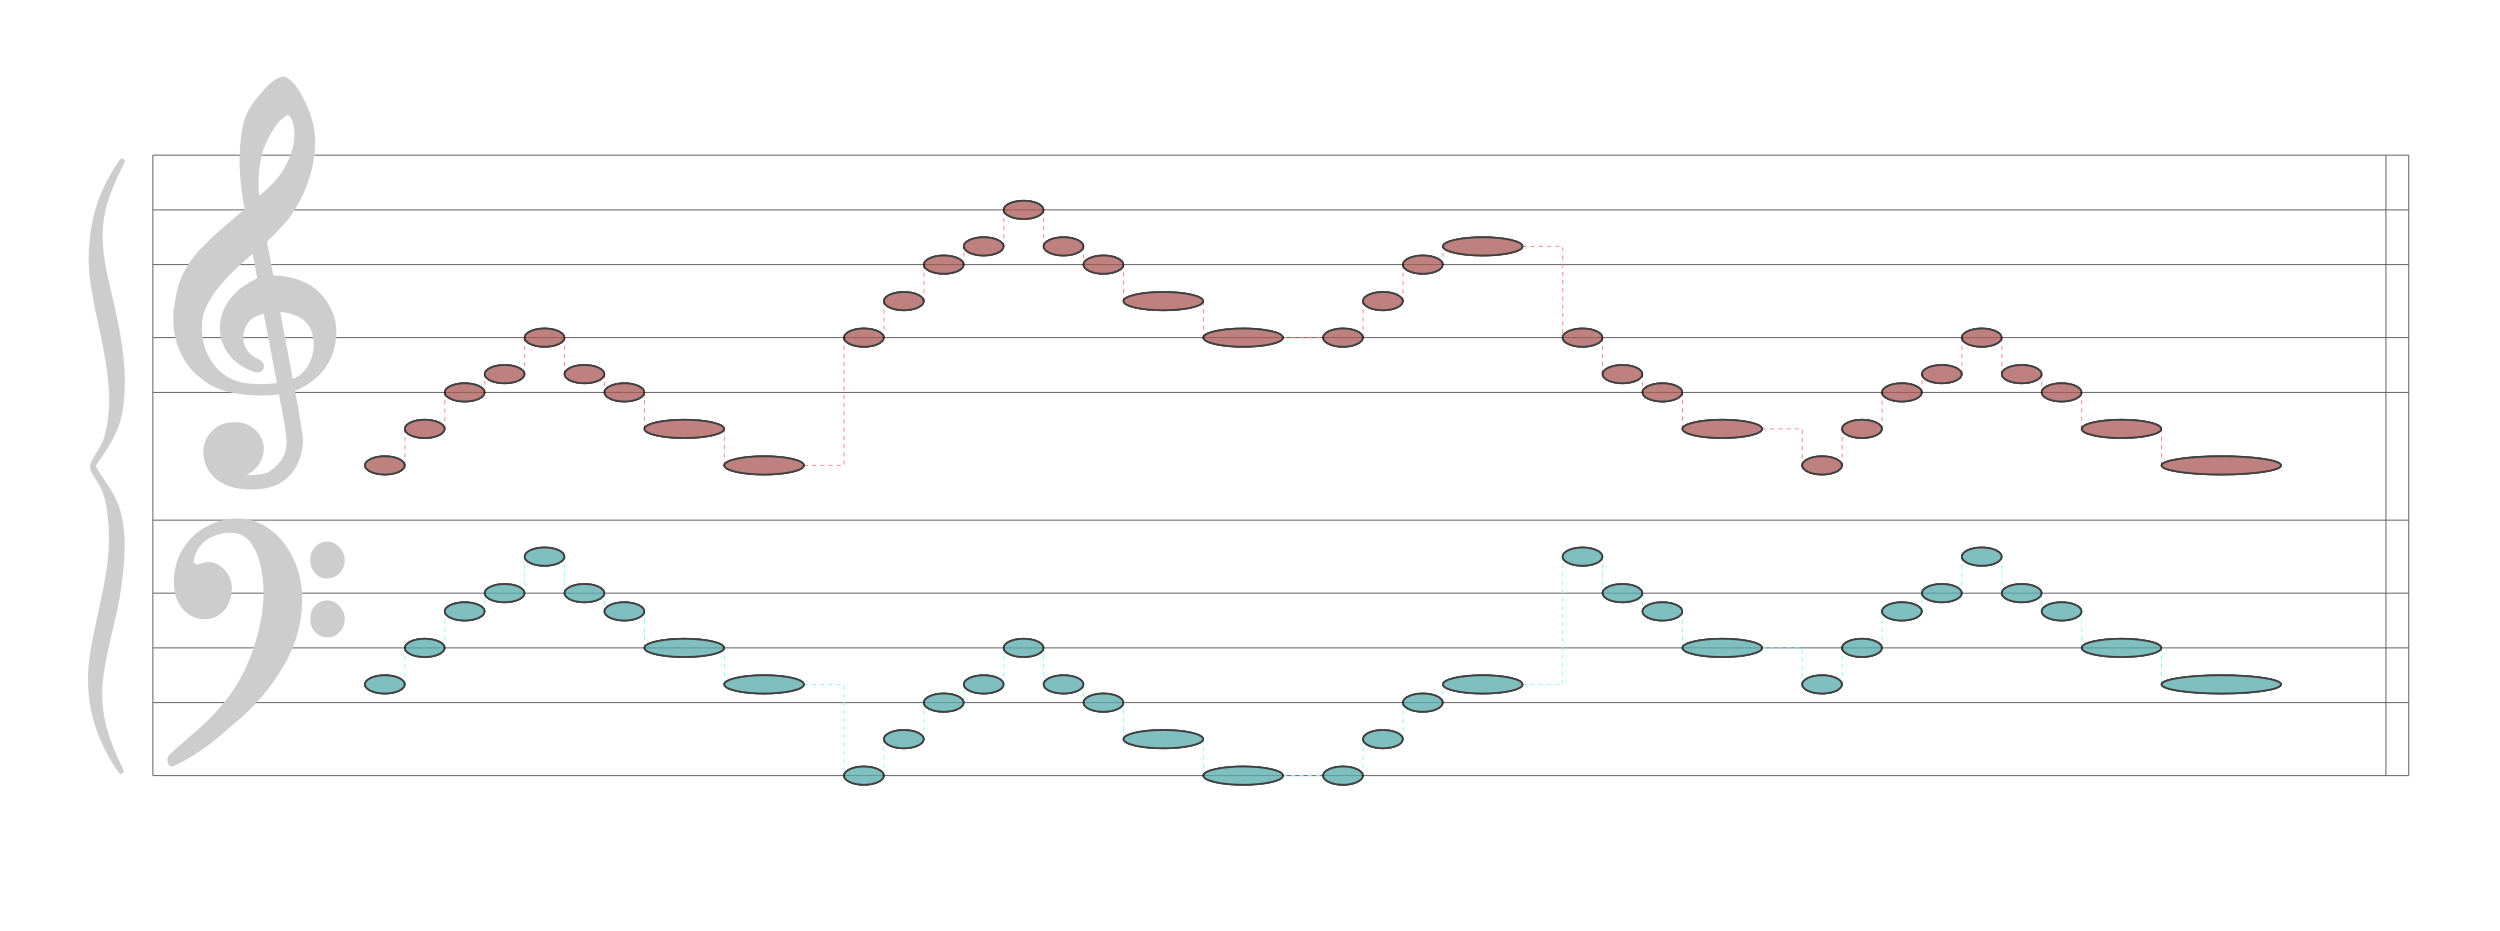
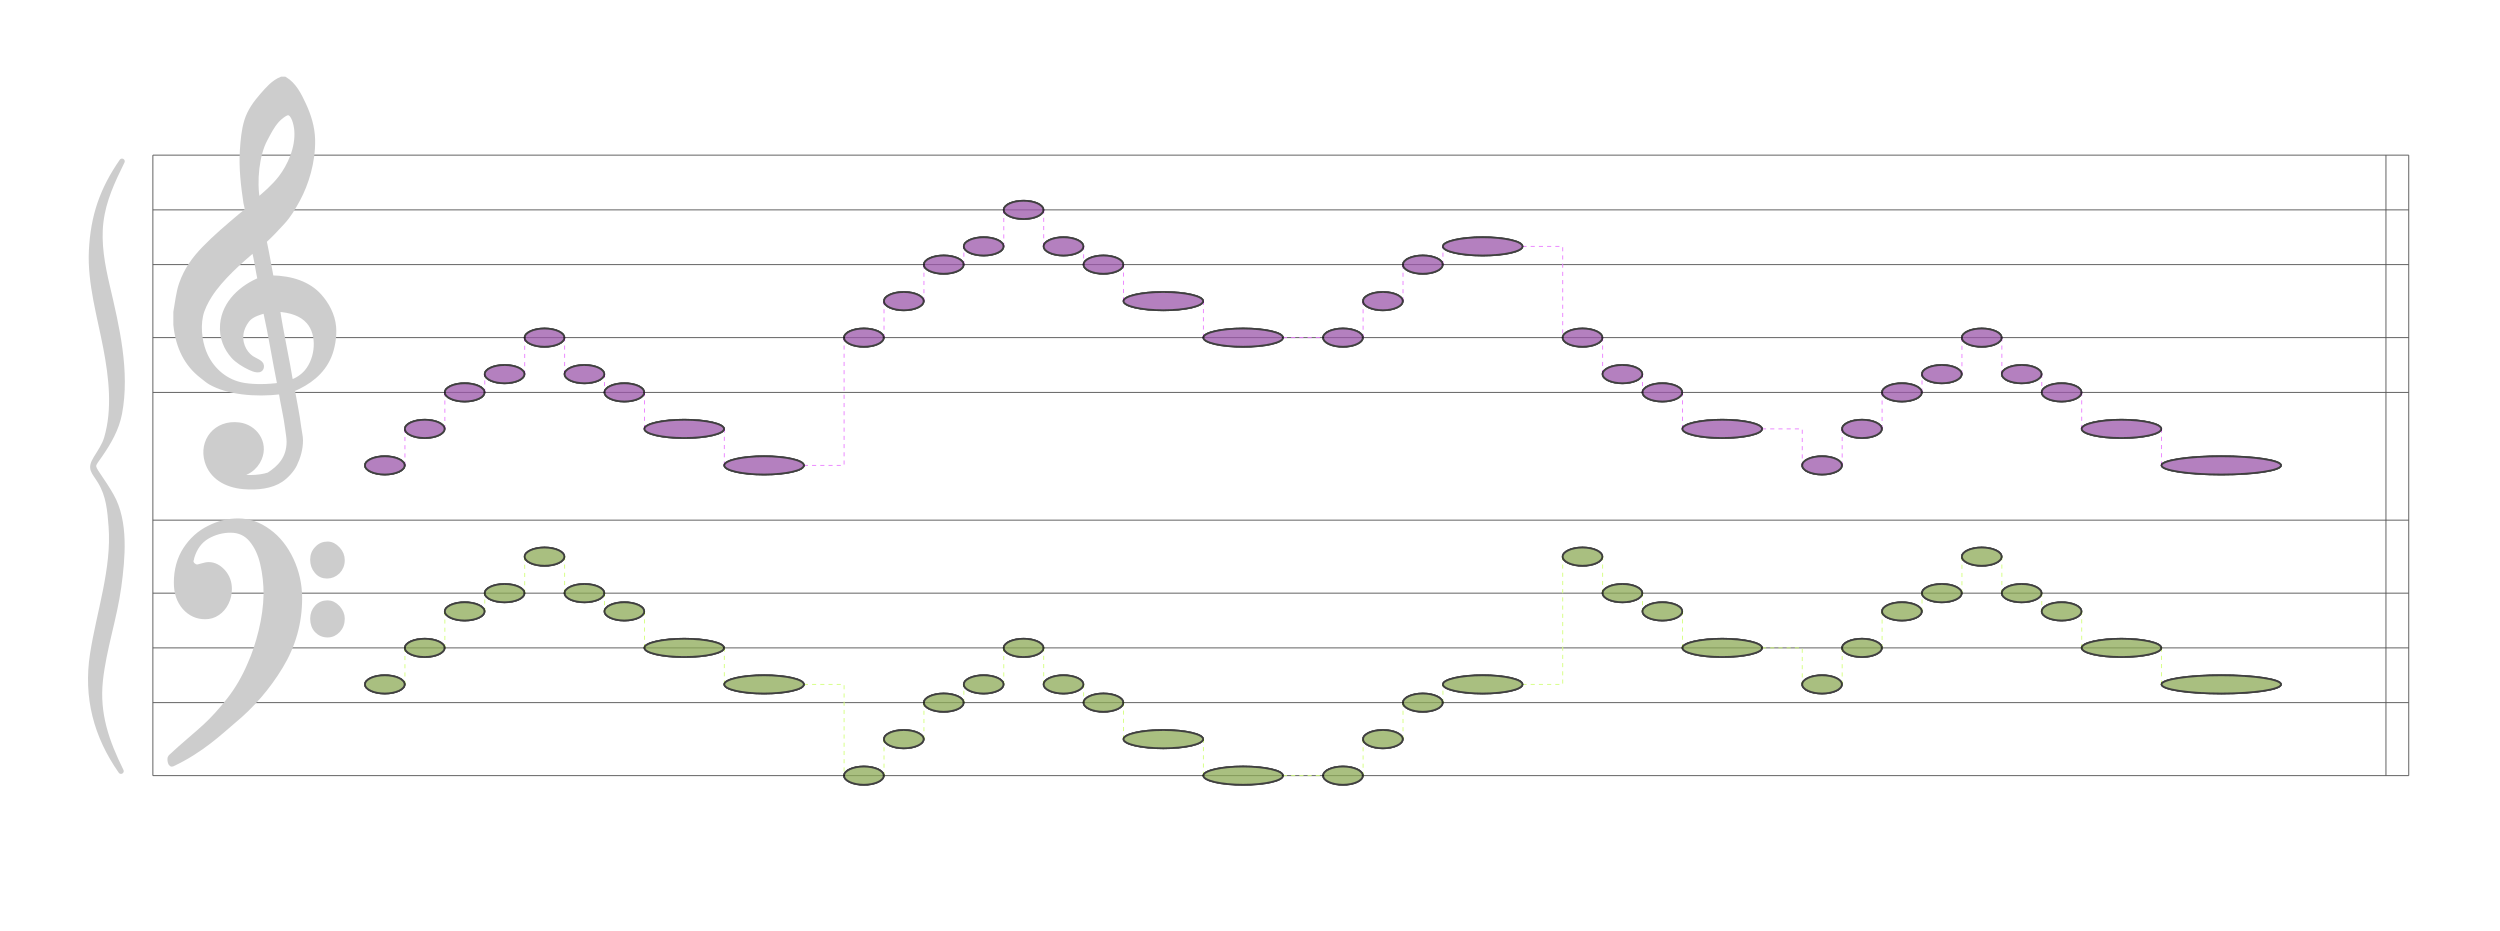
<svg xmlns="http://www.w3.org/2000/svg" version="1.1" viewPort="0 40 29.995 41" viewBox="-200 -50 1369.82 510" width="1369.82" height="510">
  <filter id="constantOpacity">
    <feComponentTransfer>
      <feFuncA type="table" tableValues="0 .5 .5" />
    </feComponentTransfer>
  </filter>
  <g transform="scale(35, -10) translate(0, -81)">
    <g class="staff-lines" stroke-width="0.5" stroke="#555555">
      <path vector-effect="non-scaling-stroke" d="M-3.321 64.5 L31.995 64.5" />
      <path vector-effect="non-scaling-stroke" d="M-3.321 67.5 L31.995 67.5" />
      <path vector-effect="non-scaling-stroke" d="M-3.321 71.5 L31.995 71.5" />
      <path vector-effect="non-scaling-stroke" d="M-3.321 74.5 L31.995 74.5" />
      <path vector-effect="non-scaling-stroke" d="M-3.321 77.5 L31.995 77.5" />
      <path vector-effect="non-scaling-stroke" d="M-3.321 43.5 L31.995 43.5" />
      <path vector-effect="non-scaling-stroke" d="M-3.321 47.5 L31.995 47.5" />
      <path vector-effect="non-scaling-stroke" d="M-3.321 50.5 L31.995 50.5" />
      <path vector-effect="non-scaling-stroke" d="M-3.321 53.5 L31.995 53.5" />
      <path vector-effect="non-scaling-stroke" d="M-3.321 57.5 L31.995 57.5" />
      <path vector-effect="non-scaling-stroke" d="M31.638,43.5 L31.638,77.5" />
      <path vector-effect="non-scaling-stroke" d="M31.995,43.5 L31.995,77.5" />
      <path vector-effect="non-scaling-stroke" d="M-3.321,43.5 L-3.321,77.5 z" />
    </g>
    <g transform="scale(0.714286, 1)">
      <g vector-effect="non-scaling-stroke" class="treble-clef" stroke="#cdcdcd" stroke-width="3" fill="#cdcdcd" transform="translate(-17.25, 5.15) scale(0.06, 0.07)">
        <path vector-effect="non-scaling-stroke" d="M250.026,1080.111c-2.375-5.813-4.501-12.037-5.616-19.656c-1.07-7.32-1.387-15.609-1.62-23.113    c-0.426-13.713,0.409-28.548,1.296-41.038c0.132-1.861,0.517-3.882,0.432-5.183c-0.118-1.794-1.622-3.834-2.484-5.401    c-4.551-8.266-9.023-16.291-13.176-25.488c-3.56-7.883-6.46-16.235-8.316-27.648c-1.087-6.682-1.406-14.26-2.053-21.816   c0-3.313,0-6.623,0-9.936c0.817-17.854,4.099-30.916,9.396-39.743c1.084-1.808,2.228-3.951,3.24-5.186    c6.218-7.579,16.081-9.873,25.812-7.343c0.598-8.887,1.858-19.53,2.376-28.944c0.193-3.49,0.54-7.194,0.54-10.368    c-0.003-13.193-3.44-20.603-7.452-26.135c-3.645-2.613-9.925-3.099-13.176,0.43c4.904-0.174,8.174,5.425,9.612,12.744    c2.427,12.351-1.738,24.386-7.344,25.918c-8.458,2.316-13.738-12.691-11.556-28.295c1.622-11.598,6.603-18.42,13.176-19.655    c5.073-0.956,10.149,0.426,13.608,5.399c1.988,2.858,4.009,7.685,4.968,11.879c1.246,5.448,2.18,12.212,2.16,18.792    c-0.01,3.246-0.453,6.761-0.648,10.152c-0.614,10.689-1.579,19.729-2.376,29.812c6.095,5.437,10.941,13.432,13.392,25.704    c1.302,6.52,2.035,15.517,1.727,23.111c-0.375,9.302-2.565,17.712-5.183,23.975c-3.863,9.248-9.852,13.985-17.604,14.257    c-0.849,9.749-1.633,19.633-2.593,29.159c2.376,4.619,4.55,9.643,6.805,14.906c2.185,5.095,3.892,11.286,5.508,17.712    c2.98,11.855,5.576,29.004,5.4,46.44c-0.102,10.157-1.538,19.319-3.24,27.215c-1.691,7.847-3.557,15.81-6.912,20.089    c-0.36,0-0.72,0-1.08,0C254.113,1090.306,252.068,1085.104,250.026,1080.111z M248.19,997.6    c-1.362,15.429-0.295,36.475,2.7,48.384c1.367,5.441,2.426,10.329,4.428,15.122c0.854,2.04,3.006,5.909,4.104,5.83    c2.104-0.153,3.064-9.245,3.24-13.824c0.542-14.092-2.623-28.387-5.832-37.366C254.247,1008.515,250.911,1002.572,248.19,997.6z     M249.27,935.823c-6.565-5.809-13.02-17.569-13.716-34.776c-0.425-10.517,1.463-18.693,3.888-24.624    c1.422-3.478,3.789-6.692,6.156-9.072c1.287-1.293,4.09-3.666,3.996,1.296c-0.048,2.584-2.504,4.06-3.888,6.263    c-2.557,4.079-4.489,12.399-3.348,21.385c0.481,3.784,1.636,7.983,2.808,10.153c1.458,2.697,3.725,4.34,6.048,5.615    c1.987-19.137,3.451-39.323,5.292-58.753c-4.493-1.347-9.224-1.49-13.068-0.213c-6.922,2.298-11.753,12.045-14.256,23.111    c-1.838,8.128-2.944,20.546-1.837,31.752c0.529,5.353,1.939,11.271,3.348,15.984c4.113,13.751,11.055,26.606,16.308,36.289    C247.971,952.523,248.466,943.862,249.27,935.823z M260.286,855.473c-1.479,19.361-3.545,38.701-4.86,57.671    c5.07-0.638,9.023-3.541,11.556-9.718c4.25-10.369,3.378-29.217-0.648-39.53C264.924,860.283,262.694,856.868,260.286,855.473z" />
      </g>
      <g class="bass-clef" fill="#cdcdcd" stroke="#cdcdcd" transform="scale(1.02, 1) translate(-0.25, 0.25)" stroke-width="3">
        <g transform="matrix(0.1835537,0,0,0.1830159,-98.29797,-1128.841)">
          <path vector-effect="non-scaling-stroke" d="M514.308,6407.837c3.419,4.086,5.655,9.64,7.124,12.803     c2.204,4.648,4.046,10.097,5.538,16.384c1.492,6.287,2.238,13.068,2.238,20.385c0,4.115-0.338,7.925-0.991,11.507     c-0.653,3.543-1.527,6.4-2.647,8.459c-1.108,2.095-2.297,3.125-3.545,3.125c-1.142,0-2.262-0.687-3.369-2.135     c-1.119-1.41-2.029-3.505-2.752-6.325c-0.711-2.819-1.073-6.135-1.073-9.982c0-3.011,0.326-5.411,0.968-7.317     c0.653-1.867,1.446-2.78,2.379-2.78c0.513,0,0.991,0.342,1.422,1.104c0.431,0.724,0.769,1.753,1.014,3.011     c0.245,1.257,0.373,2.628,0.373,4.077c0,2.019-0.245,3.733-0.735,5.144c-0.501,1.41-1.049,2.132-1.667,2.132     c-0.21,0-0.466-0.152-0.781-0.38c-0.303-0.229-0.501-0.342-0.571-0.342c-0.14,0-0.292,0.152-0.466,0.495     c-0.175,0.342-0.268,0.799-0.292,1.41c0.07,0.495,0.117,0.838,0.117,1.104c0.338,2.896,0.944,4.953,1.796,6.249     c0.863,1.258,1.784,1.905,2.763,1.905c1.014,0,1.83-0.953,2.46-2.858c0.63-1.943,1.073-4.344,1.329-7.277     c0.268-2.896,0.396-5.981,0.396-9.22c-0.035-3.468-0.221-7.125-0.583-10.897c-0.361-3.81-0.804-7.163-1.317-10.059     c-0.653-3.925-1.458-7.468-2.414-10.593c-0.956-3.124-1.889-5.752-2.775-7.849c-0.886-2.133-2.731-5.973-4.104-9.297     C514,6409.468,514.126,6407.62,514.308,6407.837z" />
          <path vector-effect="non-scaling-stroke" d="M531.259,6465.557c0.313-0.979,0.705-1.415,1.189-1.415     c0.457,0,0.862,0.436,1.228,1.306c0.339,0.908,0.522,2.032,0.522,3.339c0,1.233-0.17,2.358-0.522,3.302     c-0.353,0.979-0.745,1.488-1.163,1.488c-0.483,0-0.888-0.436-1.215-1.343c-0.34-0.871-0.509-1.958-0.509-3.266     C530.789,6467.626,530.945,6466.5,531.259,6465.557z" />
          <path vector-effect="non-scaling-stroke" d="M531.272,6447.847c0.327-0.871,0.732-1.342,1.241-1.342     c0.457,0,0.849,0.471,1.189,1.378c0.327,0.908,0.497,2.033,0.497,3.447c0,1.162-0.183,2.214-0.522,3.193     c-0.366,0.98-0.745,1.452-1.163,1.452c-0.509,0-0.914-0.436-1.241-1.343c-0.313-0.87-0.483-1.996-0.483-3.301     C530.789,6449.879,530.958,6448.717,531.272,6447.847z" />
        </g>
      </g>
    </g>
    <g transform="scale(0.714286, 1)">
      <g class="brace" transform="rotate(0.2) translate(30.5,-324) scale(1,-1) scale(.0175)">
        <path vector-effect="non-scaling-stroke" stroke="#cdcdcd" fill="#cdcdcd" stroke-width="3" stroke-linejoin="round" d="M-2031.812-22924.453    c-24.919,88.91-36.494,171.418-39.024,279.09c-2.379,101.156,9.877,207.264,16.991,305.533    c6.605,91.162,10.955,191.51-0.048,282.248c-2.757,22.732-8.614,43.227-13.597,63.254c-8.261,33.207-2.886,38.68,5.136,72.111    c10.485,43.689,11.808,90.887,13.172,140.795c3.604,132-16.215,270.613-24.675,400.074    c-8.818,134.883,3.651,255.861,34.113,366.164c-17.906-92.289-29.886-179.082-25.068-283.635    c4.572-99.275,18.379-195.207,24.078-294.23c5.11-88.826,9.914-203.154-8.344-284.342c-4.91-21.82-10.217-42.227-15.835-62.98    c-9.146-33.812-7.235-31.322,2.353-65.664c11.021-39.504,20.774-80.965,24.589-128.662c10.5-131.361-2.347-271.072-13.816-398.416    c-5.957-66.148-10.878-134.006-7.34-202.238C-2055.575-22803.877-2044.086-22863.117-2031.812-22924.453L-2031.812-22924.453z" />
      </g>
    </g>
    <g style="stroke-width:1; stroke:black;">
-       <g class="note-lines track-2" fill="none" stroke="hsl(180, 100%, 75%)" stroke-dasharray="2.25" vector-effect="non-scaling-stroke" stroke-width="0.5">
+       <g class="note-lines track-2" fill="none" stroke="hsl(80, 100%, 75%)" stroke-dasharray="2.25" vector-effect="non-scaling-stroke" stroke-width="0.5">
        <path vector-effect="non-scaling-stroke" d=" M0.62 48.5 L0.625 48.5 L0.625 50.5" />
        <path vector-effect="non-scaling-stroke" d=" M1.245 50.5 L1.25 50.5 L1.25 52.5" />
        <path vector-effect="non-scaling-stroke" d=" M1.87 52.5 L1.875 52.5 L1.875 53.5" />
        <path vector-effect="non-scaling-stroke" d=" M2.495 53.5 L2.5 53.5 L2.5 55.5" />
        <path vector-effect="non-scaling-stroke" d=" M3.12 55.5 L3.125 55.5 L3.125 53.5" />
        <path vector-effect="non-scaling-stroke" d=" M3.745 53.5 L3.75 53.5 L3.75 52.5" />
        <path vector-effect="non-scaling-stroke" d=" M4.37 52.5 L4.375 52.5 L4.375 50.5" />
        <path vector-effect="non-scaling-stroke" d=" M5.62 50.5 L5.625 50.5 L5.625 48.5" />
        <path vector-effect="non-scaling-stroke" d=" M6.87 48.5 L7.5 48.5 L7.5 43.5" />
        <path vector-effect="non-scaling-stroke" d=" M8.12 43.5 L8.125 43.5 L8.125 45.5" />
        <path vector-effect="non-scaling-stroke" d=" M8.745 45.5 L8.75 45.5 L8.75 47.5" />
        <path vector-effect="non-scaling-stroke" d=" M9.37 47.5 L9.375 47.5 L9.375 48.5" />
        <path vector-effect="non-scaling-stroke" d=" M9.995 48.5 L10 48.5 L10 50.5" />
        <path vector-effect="non-scaling-stroke" d=" M10.62 50.5 L10.625 50.5 L10.625 48.5" />
        <path vector-effect="non-scaling-stroke" d=" M11.245 48.5 L11.25 48.5 L11.25 47.5" />
        <path vector-effect="non-scaling-stroke" d=" M11.87 47.5 L11.875 47.5 L11.875 45.5" />
        <path vector-effect="non-scaling-stroke" d=" M13.12 45.5 L13.125 45.5 L13.125 43.5" />
        <path vector-effect="non-scaling-stroke" d=" M14.37 43.5 L15 43.5 L15 43.5" />
        <path vector-effect="non-scaling-stroke" d=" M15.62 43.5 L15.625 43.5 L15.625 45.5" />
        <path vector-effect="non-scaling-stroke" d=" M16.245 45.5 L16.25 45.5 L16.25 47.5" />
        <path vector-effect="non-scaling-stroke" d=" M16.87 47.5 L16.875 47.5 L16.875 48.5" />
        <path vector-effect="non-scaling-stroke" d=" M18.12 48.5 L18.75 48.5 L18.75 55.5" />
        <path vector-effect="non-scaling-stroke" d=" M19.37 55.5 L19.375 55.5 L19.375 53.5" />
        <path vector-effect="non-scaling-stroke" d=" M19.995 53.5 L20 53.5 L20 52.5" />
        <path vector-effect="non-scaling-stroke" d=" M20.62 52.5 L20.625 52.5 L20.625 50.5" />
        <path vector-effect="non-scaling-stroke" d=" M21.87 50.5 L22.5 50.5 L22.5 48.5" />
        <path vector-effect="non-scaling-stroke" d=" M23.12 48.5 L23.125 48.5 L23.125 50.5" />
        <path vector-effect="non-scaling-stroke" d=" M23.745 50.5 L23.75 50.5 L23.75 52.5" />
        <path vector-effect="non-scaling-stroke" d=" M24.37 52.5 L24.375 52.5 L24.375 53.5" />
        <path vector-effect="non-scaling-stroke" d=" M24.995 53.5 L25 53.5 L25 55.5" />
        <path vector-effect="non-scaling-stroke" d=" M25.62 55.5 L25.625 55.5 L25.625 53.5" />
        <path vector-effect="non-scaling-stroke" d=" M26.245 53.5 L26.25 53.5 L26.25 52.5" />
        <path vector-effect="non-scaling-stroke" d=" M26.87 52.5 L26.875 52.5 L26.875 50.5" />
        <path vector-effect="non-scaling-stroke" d=" M28.12 50.5 L28.125 50.5 L28.125 48.5" />
      </g>
-       <g class="note-lines track-1" fill="none" stroke="hsl(0, 100%, 75%)" stroke-dasharray="2.25" vector-effect="non-scaling-stroke" stroke-width="0.5">
+       <g class="note-lines track-1" fill="none" stroke="hsl(290, 100%, 75%)" stroke-dasharray="2.25" vector-effect="non-scaling-stroke" stroke-width="0.5">
        <path vector-effect="non-scaling-stroke" d=" M0.62 60.5 L0.625 60.5 L0.625 62.5" />
        <path vector-effect="non-scaling-stroke" d=" M1.245 62.5 L1.25 62.5 L1.25 64.5" />
        <path vector-effect="non-scaling-stroke" d=" M1.87 64.5 L1.875 64.5 L1.875 65.5" />
        <path vector-effect="non-scaling-stroke" d=" M2.495 65.5 L2.5 65.5 L2.5 67.5" />
        <path vector-effect="non-scaling-stroke" d=" M3.12 67.5 L3.125 67.5 L3.125 65.5" />
        <path vector-effect="non-scaling-stroke" d=" M3.745 65.5 L3.75 65.5 L3.75 64.5" />
        <path vector-effect="non-scaling-stroke" d=" M4.37 64.5 L4.375 64.5 L4.375 62.5" />
        <path vector-effect="non-scaling-stroke" d=" M5.62 62.5 L5.625 62.5 L5.625 60.5" />
        <path vector-effect="non-scaling-stroke" d=" M6.87 60.5 L7.5 60.5 L7.5 67.5" />
        <path vector-effect="non-scaling-stroke" d=" M8.12 67.5 L8.125 67.5 L8.125 69.5" />
        <path vector-effect="non-scaling-stroke" d=" M8.745 69.5 L8.75 69.5 L8.75 71.5" />
        <path vector-effect="non-scaling-stroke" d=" M9.37 71.5 L9.375 71.5 L9.375 72.5" />
        <path vector-effect="non-scaling-stroke" d=" M9.995 72.5 L10 72.5 L10 74.5" />
        <path vector-effect="non-scaling-stroke" d=" M10.62 74.5 L10.625 74.5 L10.625 72.5" />
        <path vector-effect="non-scaling-stroke" d=" M11.245 72.5 L11.25 72.5 L11.25 71.5" />
        <path vector-effect="non-scaling-stroke" d=" M11.87 71.5 L11.875 71.5 L11.875 69.5" />
        <path vector-effect="non-scaling-stroke" d=" M13.12 69.5 L13.125 69.5 L13.125 67.5" />
        <path vector-effect="non-scaling-stroke" d=" M14.37 67.5 L15 67.5 L15 67.5" />
        <path vector-effect="non-scaling-stroke" d=" M15.62 67.5 L15.625 67.5 L15.625 69.5" />
        <path vector-effect="non-scaling-stroke" d=" M16.245 69.5 L16.25 69.5 L16.25 71.5" />
        <path vector-effect="non-scaling-stroke" d=" M16.87 71.5 L16.875 71.5 L16.875 72.5" />
        <path vector-effect="non-scaling-stroke" d=" M18.12 72.5 L18.75 72.5 L18.75 67.5" />
        <path vector-effect="non-scaling-stroke" d=" M19.37 67.5 L19.375 67.5 L19.375 65.5" />
        <path vector-effect="non-scaling-stroke" d=" M19.995 65.5 L20 65.5 L20 64.5" />
        <path vector-effect="non-scaling-stroke" d=" M20.62 64.5 L20.625 64.5 L20.625 62.5" />
        <path vector-effect="non-scaling-stroke" d=" M21.87 62.5 L22.5 62.5 L22.5 60.5" />
        <path vector-effect="non-scaling-stroke" d=" M23.12 60.5 L23.125 60.5 L23.125 62.5" />
        <path vector-effect="non-scaling-stroke" d=" M23.745 62.5 L23.75 62.5 L23.75 64.5" />
        <path vector-effect="non-scaling-stroke" d=" M24.37 64.5 L24.375 64.5 L24.375 65.5" />
        <path vector-effect="non-scaling-stroke" d=" M24.995 65.5 L25 65.5 L25 67.5" />
        <path vector-effect="non-scaling-stroke" d=" M25.62 67.5 L25.625 67.5 L25.625 65.5" />
        <path vector-effect="non-scaling-stroke" d=" M26.245 65.5 L26.25 65.5 L26.25 64.5" />
        <path vector-effect="non-scaling-stroke" d=" M26.87 64.5 L26.875 64.5 L26.875 62.5" />
        <path vector-effect="non-scaling-stroke" d=" M28.12 62.5 L28.125 62.5 L28.125 60.5" />
      </g>
      <g opacity="0.5" class="note-backdrops track-2" style="fill:black;">
        <g class="note key-48 ont-0d000 offt-0d620">
          <rect vector-effect="non-scaling-stroke" rx="1" ry="1" x="0" y="48" width="0.62" height="1" />
        </g>
        <g class="note key-50 ont-0d625 offt-1d245">
          <rect vector-effect="non-scaling-stroke" rx="1" ry="1" x="0.625" y="50" width="0.62" height="1" />
        </g>
        <g class="note key-52 ont-1d250 offt-1d870">
          <rect vector-effect="non-scaling-stroke" rx="1" ry="1" x="1.25" y="52" width="0.62" height="1" />
        </g>
        <g class="note key-53 ont-1d875 offt-2d495">
          <rect vector-effect="non-scaling-stroke" rx="1" ry="1" x="1.875" y="53" width="0.62" height="1" />
        </g>
        <g class="note key-55 ont-2d500 offt-3d120 maxima">
          <rect vector-effect="non-scaling-stroke" rx="1" ry="1" x="2.5" y="55" width="0.62" height="1" />
        </g>
        <g class="note key-53 ont-3d125 offt-3d745">
          <rect vector-effect="non-scaling-stroke" rx="1" ry="1" x="3.125" y="53" width="0.62" height="1" />
        </g>
        <g class="note key-52 ont-3d750 offt-4d370">
          <rect vector-effect="non-scaling-stroke" rx="1" ry="1" x="3.75" y="52" width="0.62" height="1" />
        </g>
        <g class="note key-50 ont-4d375 offt-5d620">
          <rect vector-effect="non-scaling-stroke" rx="1" ry="1" x="4.375" y="50" width="1.245" height="1" />
        </g>
        <g class="note key-48 ont-5d625 offt-6d870">
          <rect vector-effect="non-scaling-stroke" rx="1" ry="1" x="5.625" y="48" width="1.245" height="1" />
        </g>
        <g class="note key-43 ont-7d500 offt-8d120 minima">
          <rect vector-effect="non-scaling-stroke" rx="1" ry="1" x="7.5" y="43" width="0.62" height="1" />
        </g>
        <g class="note key-45 ont-8d125 offt-8d745">
          <rect vector-effect="non-scaling-stroke" rx="1" ry="1" x="8.125" y="45" width="0.62" height="1" />
        </g>
        <g class="note key-47 ont-8d750 offt-9d370">
          <rect vector-effect="non-scaling-stroke" rx="1" ry="1" x="8.75" y="47" width="0.62" height="1" />
        </g>
        <g class="note key-48 ont-9d375 offt-9d995">
          <rect vector-effect="non-scaling-stroke" rx="1" ry="1" x="9.375" y="48" width="0.62" height="1" />
        </g>
        <g class="note key-50 ont-10d000 offt-10d620">
          <rect vector-effect="non-scaling-stroke" rx="1" ry="1" x="10" y="50" width="0.62" height="1" />
        </g>
        <g class="note key-48 ont-10d625 offt-11d245">
          <rect vector-effect="non-scaling-stroke" rx="1" ry="1" x="10.625" y="48" width="0.62" height="1" />
        </g>
        <g class="note key-47 ont-11d250 offt-11d870">
          <rect vector-effect="non-scaling-stroke" rx="1" ry="1" x="11.25" y="47" width="0.62" height="1" />
        </g>
        <g class="note key-45 ont-11d875 offt-13d120">
          <rect vector-effect="non-scaling-stroke" rx="1" ry="1" x="11.875" y="45" width="1.245" height="1" />
        </g>
        <g class="note key-43 ont-13d125 offt-14d370 minima">
          <rect vector-effect="non-scaling-stroke" rx="1" ry="1" x="13.125" y="43" width="1.245" height="1" />
        </g>
        <g class="note key-43 ont-15d000 offt-15d620 minima">
          <rect vector-effect="non-scaling-stroke" rx="1" ry="1" x="15" y="43" width="0.62" height="1" />
        </g>
        <g class="note key-45 ont-15d625 offt-16d245">
          <rect vector-effect="non-scaling-stroke" rx="1" ry="1" x="15.625" y="45" width="0.62" height="1" />
        </g>
        <g class="note key-47 ont-16d250 offt-16d870">
          <rect vector-effect="non-scaling-stroke" rx="1" ry="1" x="16.25" y="47" width="0.62" height="1" />
        </g>
        <g class="note key-48 ont-16d875 offt-18d120">
          <rect vector-effect="non-scaling-stroke" rx="1" ry="1" x="16.875" y="48" width="1.245" height="1" />
        </g>
        <g class="note key-55 ont-18d750 offt-19d370 maxima">
          <rect vector-effect="non-scaling-stroke" rx="1" ry="1" x="18.75" y="55" width="0.62" height="1" />
        </g>
        <g class="note key-53 ont-19d375 offt-19d995">
          <rect vector-effect="non-scaling-stroke" rx="1" ry="1" x="19.375" y="53" width="0.62" height="1" />
        </g>
        <g class="note key-52 ont-20d000 offt-20d620">
          <rect vector-effect="non-scaling-stroke" rx="1" ry="1" x="20" y="52" width="0.62" height="1" />
        </g>
        <g class="note key-50 ont-20d625 offt-21d870">
          <rect vector-effect="non-scaling-stroke" rx="1" ry="1" x="20.625" y="50" width="1.245" height="1" />
        </g>
        <g class="note key-48 ont-22d500 offt-23d120">
          <rect vector-effect="non-scaling-stroke" rx="1" ry="1" x="22.5" y="48" width="0.62" height="1" />
        </g>
        <g class="note key-50 ont-23d125 offt-23d745">
          <rect vector-effect="non-scaling-stroke" rx="1" ry="1" x="23.125" y="50" width="0.62" height="1" />
        </g>
        <g class="note key-52 ont-23d750 offt-24d370">
          <rect vector-effect="non-scaling-stroke" rx="1" ry="1" x="23.75" y="52" width="0.62" height="1" />
        </g>
        <g class="note key-53 ont-24d375 offt-24d995">
          <rect vector-effect="non-scaling-stroke" rx="1" ry="1" x="24.375" y="53" width="0.62" height="1" />
        </g>
        <g class="note key-55 ont-25d000 offt-25d620 maxima">
          <rect vector-effect="non-scaling-stroke" rx="1" ry="1" x="25" y="55" width="0.62" height="1" />
        </g>
        <g class="note key-53 ont-25d625 offt-26d245">
          <rect vector-effect="non-scaling-stroke" rx="1" ry="1" x="25.625" y="53" width="0.62" height="1" />
        </g>
        <g class="note key-52 ont-26d250 offt-26d870">
          <rect vector-effect="non-scaling-stroke" rx="1" ry="1" x="26.25" y="52" width="0.62" height="1" />
        </g>
        <g class="note key-50 ont-26d875 offt-28d120">
          <rect vector-effect="non-scaling-stroke" rx="1" ry="1" x="26.875" y="50" width="1.245" height="1" />
        </g>
        <g class="note key-48 ont-28d125 offt-29d995">
          <rect vector-effect="non-scaling-stroke" rx="1" ry="1" x="28.125" y="48" width="1.87" height="1" />
        </g>
      </g>
      <g opacity="0.5" class="note-backdrops track-1" style="fill:black;">
        <g class="note key-60 ont-0d000 offt-0d620 minima">
          <rect vector-effect="non-scaling-stroke" rx="1" ry="1" x="0" y="60" width="0.62" height="1" />
        </g>
        <g class="note key-62 ont-0d625 offt-1d245">
          <rect vector-effect="non-scaling-stroke" rx="1" ry="1" x="0.625" y="62" width="0.62" height="1" />
        </g>
        <g class="note key-64 ont-1d250 offt-1d870">
          <rect vector-effect="non-scaling-stroke" rx="1" ry="1" x="1.25" y="64" width="0.62" height="1" />
        </g>
        <g class="note key-65 ont-1d875 offt-2d495">
          <rect vector-effect="non-scaling-stroke" rx="1" ry="1" x="1.875" y="65" width="0.62" height="1" />
        </g>
        <g class="note key-67 ont-2d500 offt-3d120">
          <rect vector-effect="non-scaling-stroke" rx="1" ry="1" x="2.5" y="67" width="0.62" height="1" />
        </g>
        <g class="note key-65 ont-3d125 offt-3d745">
          <rect vector-effect="non-scaling-stroke" rx="1" ry="1" x="3.125" y="65" width="0.62" height="1" />
        </g>
        <g class="note key-64 ont-3d750 offt-4d370">
          <rect vector-effect="non-scaling-stroke" rx="1" ry="1" x="3.75" y="64" width="0.62" height="1" />
        </g>
        <g class="note key-62 ont-4d375 offt-5d620">
          <rect vector-effect="non-scaling-stroke" rx="1" ry="1" x="4.375" y="62" width="1.245" height="1" />
        </g>
        <g class="note key-60 ont-5d625 offt-6d870 minima">
          <rect vector-effect="non-scaling-stroke" rx="1" ry="1" x="5.625" y="60" width="1.245" height="1" />
        </g>
        <g class="note key-67 ont-7d500 offt-8d120">
          <rect vector-effect="non-scaling-stroke" rx="1" ry="1" x="7.5" y="67" width="0.62" height="1" />
        </g>
        <g class="note key-69 ont-8d125 offt-8d745">
          <rect vector-effect="non-scaling-stroke" rx="1" ry="1" x="8.125" y="69" width="0.62" height="1" />
        </g>
        <g class="note key-71 ont-8d750 offt-9d370">
          <rect vector-effect="non-scaling-stroke" rx="1" ry="1" x="8.75" y="71" width="0.62" height="1" />
        </g>
        <g class="note key-72 ont-9d375 offt-9d995">
          <rect vector-effect="non-scaling-stroke" rx="1" ry="1" x="9.375" y="72" width="0.62" height="1" />
        </g>
        <g class="note key-74 ont-10d000 offt-10d620 maxima">
          <rect vector-effect="non-scaling-stroke" rx="1" ry="1" x="10" y="74" width="0.62" height="1" />
        </g>
        <g class="note key-72 ont-10d625 offt-11d245">
          <rect vector-effect="non-scaling-stroke" rx="1" ry="1" x="10.625" y="72" width="0.62" height="1" />
        </g>
        <g class="note key-71 ont-11d250 offt-11d870">
          <rect vector-effect="non-scaling-stroke" rx="1" ry="1" x="11.25" y="71" width="0.62" height="1" />
        </g>
        <g class="note key-69 ont-11d875 offt-13d120">
          <rect vector-effect="non-scaling-stroke" rx="1" ry="1" x="11.875" y="69" width="1.245" height="1" />
        </g>
        <g class="note key-67 ont-13d125 offt-14d370">
          <rect vector-effect="non-scaling-stroke" rx="1" ry="1" x="13.125" y="67" width="1.245" height="1" />
        </g>
        <g class="note key-67 ont-15d000 offt-15d620">
          <rect vector-effect="non-scaling-stroke" rx="1" ry="1" x="15" y="67" width="0.62" height="1" />
        </g>
        <g class="note key-69 ont-15d625 offt-16d245">
          <rect vector-effect="non-scaling-stroke" rx="1" ry="1" x="15.625" y="69" width="0.62" height="1" />
        </g>
        <g class="note key-71 ont-16d250 offt-16d870">
          <rect vector-effect="non-scaling-stroke" rx="1" ry="1" x="16.25" y="71" width="0.62" height="1" />
        </g>
        <g class="note key-72 ont-16d875 offt-18d120">
          <rect vector-effect="non-scaling-stroke" rx="1" ry="1" x="16.875" y="72" width="1.245" height="1" />
        </g>
        <g class="note key-67 ont-18d750 offt-19d370">
          <rect vector-effect="non-scaling-stroke" rx="1" ry="1" x="18.75" y="67" width="0.62" height="1" />
        </g>
        <g class="note key-65 ont-19d375 offt-19d995">
          <rect vector-effect="non-scaling-stroke" rx="1" ry="1" x="19.375" y="65" width="0.62" height="1" />
        </g>
        <g class="note key-64 ont-20d000 offt-20d620">
          <rect vector-effect="non-scaling-stroke" rx="1" ry="1" x="20" y="64" width="0.62" height="1" />
        </g>
        <g class="note key-62 ont-20d625 offt-21d870">
          <rect vector-effect="non-scaling-stroke" rx="1" ry="1" x="20.625" y="62" width="1.245" height="1" />
        </g>
        <g class="note key-60 ont-22d500 offt-23d120 minima">
          <rect vector-effect="non-scaling-stroke" rx="1" ry="1" x="22.5" y="60" width="0.62" height="1" />
        </g>
        <g class="note key-62 ont-23d125 offt-23d745">
          <rect vector-effect="non-scaling-stroke" rx="1" ry="1" x="23.125" y="62" width="0.62" height="1" />
        </g>
        <g class="note key-64 ont-23d750 offt-24d370">
          <rect vector-effect="non-scaling-stroke" rx="1" ry="1" x="23.75" y="64" width="0.62" height="1" />
        </g>
        <g class="note key-65 ont-24d375 offt-24d995">
          <rect vector-effect="non-scaling-stroke" rx="1" ry="1" x="24.375" y="65" width="0.62" height="1" />
        </g>
        <g class="note key-67 ont-25d000 offt-25d620">
          <rect vector-effect="non-scaling-stroke" rx="1" ry="1" x="25" y="67" width="0.62" height="1" />
        </g>
        <g class="note key-65 ont-25d625 offt-26d245">
          <rect vector-effect="non-scaling-stroke" rx="1" ry="1" x="25.625" y="65" width="0.62" height="1" />
        </g>
        <g class="note key-64 ont-26d250 offt-26d870">
          <rect vector-effect="non-scaling-stroke" rx="1" ry="1" x="26.25" y="64" width="0.62" height="1" />
        </g>
        <g class="note key-62 ont-26d875 offt-28d120">
          <rect vector-effect="non-scaling-stroke" rx="1" ry="1" x="26.875" y="62" width="1.245" height="1" />
        </g>
        <g class="note key-60 ont-28d125 offt-29d995 minima">
          <rect vector-effect="non-scaling-stroke" rx="1" ry="1" x="28.125" y="60" width="1.87" height="1" />
        </g>
      </g>
-       <g class="track-2" filter="url(#constantOpacity)" style="opacity:1; fill:hsl(180, 100%, 75%);">
+       <g class="track-2" filter="url(#constantOpacity)" style="opacity:1; fill:hsl(80, 100%, 75%);">
        <g class="note key-48 ont-0d000 offt-0d620">
          <rect vector-effect="non-scaling-stroke" rx="1" ry="1" x="0" y="48" width="0.62" height="1" />
        </g>
        <g class="note key-50 ont-0d625 offt-1d245">
          <rect vector-effect="non-scaling-stroke" rx="1" ry="1" x="0.625" y="50" width="0.62" height="1" />
        </g>
        <g class="note key-52 ont-1d250 offt-1d870">
          <rect vector-effect="non-scaling-stroke" rx="1" ry="1" x="1.25" y="52" width="0.62" height="1" />
        </g>
        <g class="note key-53 ont-1d875 offt-2d495">
          <rect vector-effect="non-scaling-stroke" rx="1" ry="1" x="1.875" y="53" width="0.62" height="1" />
        </g>
        <g class="note key-55 ont-2d500 offt-3d120 maxima">
          <rect vector-effect="non-scaling-stroke" rx="1" ry="1" x="2.5" y="55" width="0.62" height="1" />
        </g>
        <g class="note key-53 ont-3d125 offt-3d745">
          <rect vector-effect="non-scaling-stroke" rx="1" ry="1" x="3.125" y="53" width="0.62" height="1" />
        </g>
        <g class="note key-52 ont-3d750 offt-4d370">
          <rect vector-effect="non-scaling-stroke" rx="1" ry="1" x="3.75" y="52" width="0.62" height="1" />
        </g>
        <g class="note key-50 ont-4d375 offt-5d620">
          <rect vector-effect="non-scaling-stroke" rx="1" ry="1" x="4.375" y="50" width="1.245" height="1" />
        </g>
        <g class="note key-48 ont-5d625 offt-6d870">
          <rect vector-effect="non-scaling-stroke" rx="1" ry="1" x="5.625" y="48" width="1.245" height="1" />
        </g>
        <g class="note key-43 ont-7d500 offt-8d120 minima">
          <rect vector-effect="non-scaling-stroke" rx="1" ry="1" x="7.5" y="43" width="0.62" height="1" />
        </g>
        <g class="note key-45 ont-8d125 offt-8d745">
          <rect vector-effect="non-scaling-stroke" rx="1" ry="1" x="8.125" y="45" width="0.62" height="1" />
        </g>
        <g class="note key-47 ont-8d750 offt-9d370">
          <rect vector-effect="non-scaling-stroke" rx="1" ry="1" x="8.75" y="47" width="0.62" height="1" />
        </g>
        <g class="note key-48 ont-9d375 offt-9d995">
          <rect vector-effect="non-scaling-stroke" rx="1" ry="1" x="9.375" y="48" width="0.62" height="1" />
        </g>
        <g class="note key-50 ont-10d000 offt-10d620">
          <rect vector-effect="non-scaling-stroke" rx="1" ry="1" x="10" y="50" width="0.62" height="1" />
        </g>
        <g class="note key-48 ont-10d625 offt-11d245">
          <rect vector-effect="non-scaling-stroke" rx="1" ry="1" x="10.625" y="48" width="0.62" height="1" />
        </g>
        <g class="note key-47 ont-11d250 offt-11d870">
          <rect vector-effect="non-scaling-stroke" rx="1" ry="1" x="11.25" y="47" width="0.62" height="1" />
        </g>
        <g class="note key-45 ont-11d875 offt-13d120">
          <rect vector-effect="non-scaling-stroke" rx="1" ry="1" x="11.875" y="45" width="1.245" height="1" />
        </g>
        <g class="note key-43 ont-13d125 offt-14d370 minima">
          <rect vector-effect="non-scaling-stroke" rx="1" ry="1" x="13.125" y="43" width="1.245" height="1" />
        </g>
        <g class="note key-43 ont-15d000 offt-15d620 minima">
          <rect vector-effect="non-scaling-stroke" rx="1" ry="1" x="15" y="43" width="0.62" height="1" />
        </g>
        <g class="note key-45 ont-15d625 offt-16d245">
          <rect vector-effect="non-scaling-stroke" rx="1" ry="1" x="15.625" y="45" width="0.62" height="1" />
        </g>
        <g class="note key-47 ont-16d250 offt-16d870">
          <rect vector-effect="non-scaling-stroke" rx="1" ry="1" x="16.25" y="47" width="0.62" height="1" />
        </g>
        <g class="note key-48 ont-16d875 offt-18d120">
          <rect vector-effect="non-scaling-stroke" rx="1" ry="1" x="16.875" y="48" width="1.245" height="1" />
        </g>
        <g class="note key-55 ont-18d750 offt-19d370 maxima">
          <rect vector-effect="non-scaling-stroke" rx="1" ry="1" x="18.75" y="55" width="0.62" height="1" />
        </g>
        <g class="note key-53 ont-19d375 offt-19d995">
          <rect vector-effect="non-scaling-stroke" rx="1" ry="1" x="19.375" y="53" width="0.62" height="1" />
        </g>
        <g class="note key-52 ont-20d000 offt-20d620">
          <rect vector-effect="non-scaling-stroke" rx="1" ry="1" x="20" y="52" width="0.62" height="1" />
        </g>
        <g class="note key-50 ont-20d625 offt-21d870">
          <rect vector-effect="non-scaling-stroke" rx="1" ry="1" x="20.625" y="50" width="1.245" height="1" />
        </g>
        <g class="note key-48 ont-22d500 offt-23d120">
          <rect vector-effect="non-scaling-stroke" rx="1" ry="1" x="22.5" y="48" width="0.62" height="1" />
        </g>
        <g class="note key-50 ont-23d125 offt-23d745">
          <rect vector-effect="non-scaling-stroke" rx="1" ry="1" x="23.125" y="50" width="0.62" height="1" />
        </g>
        <g class="note key-52 ont-23d750 offt-24d370">
          <rect vector-effect="non-scaling-stroke" rx="1" ry="1" x="23.75" y="52" width="0.62" height="1" />
        </g>
        <g class="note key-53 ont-24d375 offt-24d995">
          <rect vector-effect="non-scaling-stroke" rx="1" ry="1" x="24.375" y="53" width="0.62" height="1" />
        </g>
        <g class="note key-55 ont-25d000 offt-25d620 maxima">
          <rect vector-effect="non-scaling-stroke" rx="1" ry="1" x="25" y="55" width="0.62" height="1" />
        </g>
        <g class="note key-53 ont-25d625 offt-26d245">
          <rect vector-effect="non-scaling-stroke" rx="1" ry="1" x="25.625" y="53" width="0.62" height="1" />
        </g>
        <g class="note key-52 ont-26d250 offt-26d870">
          <rect vector-effect="non-scaling-stroke" rx="1" ry="1" x="26.25" y="52" width="0.62" height="1" />
        </g>
        <g class="note key-50 ont-26d875 offt-28d120">
          <rect vector-effect="non-scaling-stroke" rx="1" ry="1" x="26.875" y="50" width="1.245" height="1" />
        </g>
        <g class="note key-48 ont-28d125 offt-29d995">
          <rect vector-effect="non-scaling-stroke" rx="1" ry="1" x="28.125" y="48" width="1.87" height="1" />
        </g>
      </g>
-       <g class="track-1" filter="url(#constantOpacity)" style="opacity:1; fill:hsl(0, 100%, 75%);">
+       <g class="track-1" filter="url(#constantOpacity)" style="opacity:1; fill:hsl(290, 100%, 75%);">
        <g class="note key-60 ont-0d000 offt-0d620 minima">
          <rect vector-effect="non-scaling-stroke" rx="1" ry="1" x="0" y="60" width="0.62" height="1" />
        </g>
        <g class="note key-62 ont-0d625 offt-1d245">
          <rect vector-effect="non-scaling-stroke" rx="1" ry="1" x="0.625" y="62" width="0.62" height="1" />
        </g>
        <g class="note key-64 ont-1d250 offt-1d870">
          <rect vector-effect="non-scaling-stroke" rx="1" ry="1" x="1.25" y="64" width="0.62" height="1" />
        </g>
        <g class="note key-65 ont-1d875 offt-2d495">
          <rect vector-effect="non-scaling-stroke" rx="1" ry="1" x="1.875" y="65" width="0.62" height="1" />
        </g>
        <g class="note key-67 ont-2d500 offt-3d120">
          <rect vector-effect="non-scaling-stroke" rx="1" ry="1" x="2.5" y="67" width="0.62" height="1" />
        </g>
        <g class="note key-65 ont-3d125 offt-3d745">
          <rect vector-effect="non-scaling-stroke" rx="1" ry="1" x="3.125" y="65" width="0.62" height="1" />
        </g>
        <g class="note key-64 ont-3d750 offt-4d370">
          <rect vector-effect="non-scaling-stroke" rx="1" ry="1" x="3.75" y="64" width="0.62" height="1" />
        </g>
        <g class="note key-62 ont-4d375 offt-5d620">
          <rect vector-effect="non-scaling-stroke" rx="1" ry="1" x="4.375" y="62" width="1.245" height="1" />
        </g>
        <g class="note key-60 ont-5d625 offt-6d870 minima">
          <rect vector-effect="non-scaling-stroke" rx="1" ry="1" x="5.625" y="60" width="1.245" height="1" />
        </g>
        <g class="note key-67 ont-7d500 offt-8d120">
          <rect vector-effect="non-scaling-stroke" rx="1" ry="1" x="7.5" y="67" width="0.62" height="1" />
        </g>
        <g class="note key-69 ont-8d125 offt-8d745">
          <rect vector-effect="non-scaling-stroke" rx="1" ry="1" x="8.125" y="69" width="0.62" height="1" />
        </g>
        <g class="note key-71 ont-8d750 offt-9d370">
          <rect vector-effect="non-scaling-stroke" rx="1" ry="1" x="8.75" y="71" width="0.62" height="1" />
        </g>
        <g class="note key-72 ont-9d375 offt-9d995">
          <rect vector-effect="non-scaling-stroke" rx="1" ry="1" x="9.375" y="72" width="0.62" height="1" />
        </g>
        <g class="note key-74 ont-10d000 offt-10d620 maxima">
          <rect vector-effect="non-scaling-stroke" rx="1" ry="1" x="10" y="74" width="0.62" height="1" />
        </g>
        <g class="note key-72 ont-10d625 offt-11d245">
          <rect vector-effect="non-scaling-stroke" rx="1" ry="1" x="10.625" y="72" width="0.62" height="1" />
        </g>
        <g class="note key-71 ont-11d250 offt-11d870">
          <rect vector-effect="non-scaling-stroke" rx="1" ry="1" x="11.25" y="71" width="0.62" height="1" />
        </g>
        <g class="note key-69 ont-11d875 offt-13d120">
          <rect vector-effect="non-scaling-stroke" rx="1" ry="1" x="11.875" y="69" width="1.245" height="1" />
        </g>
        <g class="note key-67 ont-13d125 offt-14d370">
          <rect vector-effect="non-scaling-stroke" rx="1" ry="1" x="13.125" y="67" width="1.245" height="1" />
        </g>
        <g class="note key-67 ont-15d000 offt-15d620">
          <rect vector-effect="non-scaling-stroke" rx="1" ry="1" x="15" y="67" width="0.62" height="1" />
        </g>
        <g class="note key-69 ont-15d625 offt-16d245">
          <rect vector-effect="non-scaling-stroke" rx="1" ry="1" x="15.625" y="69" width="0.62" height="1" />
        </g>
        <g class="note key-71 ont-16d250 offt-16d870">
          <rect vector-effect="non-scaling-stroke" rx="1" ry="1" x="16.25" y="71" width="0.62" height="1" />
        </g>
        <g class="note key-72 ont-16d875 offt-18d120">
          <rect vector-effect="non-scaling-stroke" rx="1" ry="1" x="16.875" y="72" width="1.245" height="1" />
        </g>
        <g class="note key-67 ont-18d750 offt-19d370">
          <rect vector-effect="non-scaling-stroke" rx="1" ry="1" x="18.75" y="67" width="0.62" height="1" />
        </g>
        <g class="note key-65 ont-19d375 offt-19d995">
          <rect vector-effect="non-scaling-stroke" rx="1" ry="1" x="19.375" y="65" width="0.62" height="1" />
        </g>
        <g class="note key-64 ont-20d000 offt-20d620">
          <rect vector-effect="non-scaling-stroke" rx="1" ry="1" x="20" y="64" width="0.62" height="1" />
        </g>
        <g class="note key-62 ont-20d625 offt-21d870">
          <rect vector-effect="non-scaling-stroke" rx="1" ry="1" x="20.625" y="62" width="1.245" height="1" />
        </g>
        <g class="note key-60 ont-22d500 offt-23d120 minima">
          <rect vector-effect="non-scaling-stroke" rx="1" ry="1" x="22.5" y="60" width="0.62" height="1" />
        </g>
        <g class="note key-62 ont-23d125 offt-23d745">
          <rect vector-effect="non-scaling-stroke" rx="1" ry="1" x="23.125" y="62" width="0.62" height="1" />
        </g>
        <g class="note key-64 ont-23d750 offt-24d370">
          <rect vector-effect="non-scaling-stroke" rx="1" ry="1" x="23.75" y="64" width="0.62" height="1" />
        </g>
        <g class="note key-65 ont-24d375 offt-24d995">
          <rect vector-effect="non-scaling-stroke" rx="1" ry="1" x="24.375" y="65" width="0.62" height="1" />
        </g>
        <g class="note key-67 ont-25d000 offt-25d620">
          <rect vector-effect="non-scaling-stroke" rx="1" ry="1" x="25" y="67" width="0.62" height="1" />
        </g>
        <g class="note key-65 ont-25d625 offt-26d245">
          <rect vector-effect="non-scaling-stroke" rx="1" ry="1" x="25.625" y="65" width="0.62" height="1" />
        </g>
        <g class="note key-64 ont-26d250 offt-26d870">
          <rect vector-effect="non-scaling-stroke" rx="1" ry="1" x="26.25" y="64" width="0.62" height="1" />
        </g>
        <g class="note key-62 ont-26d875 offt-28d120">
          <rect vector-effect="non-scaling-stroke" rx="1" ry="1" x="26.875" y="62" width="1.245" height="1" />
        </g>
        <g class="note key-60 ont-28d125 offt-29d995 minima">
          <rect vector-effect="non-scaling-stroke" rx="1" ry="1" x="28.125" y="60" width="1.87" height="1" />
        </g>
      </g>
    </g>
  </g>
</svg>
